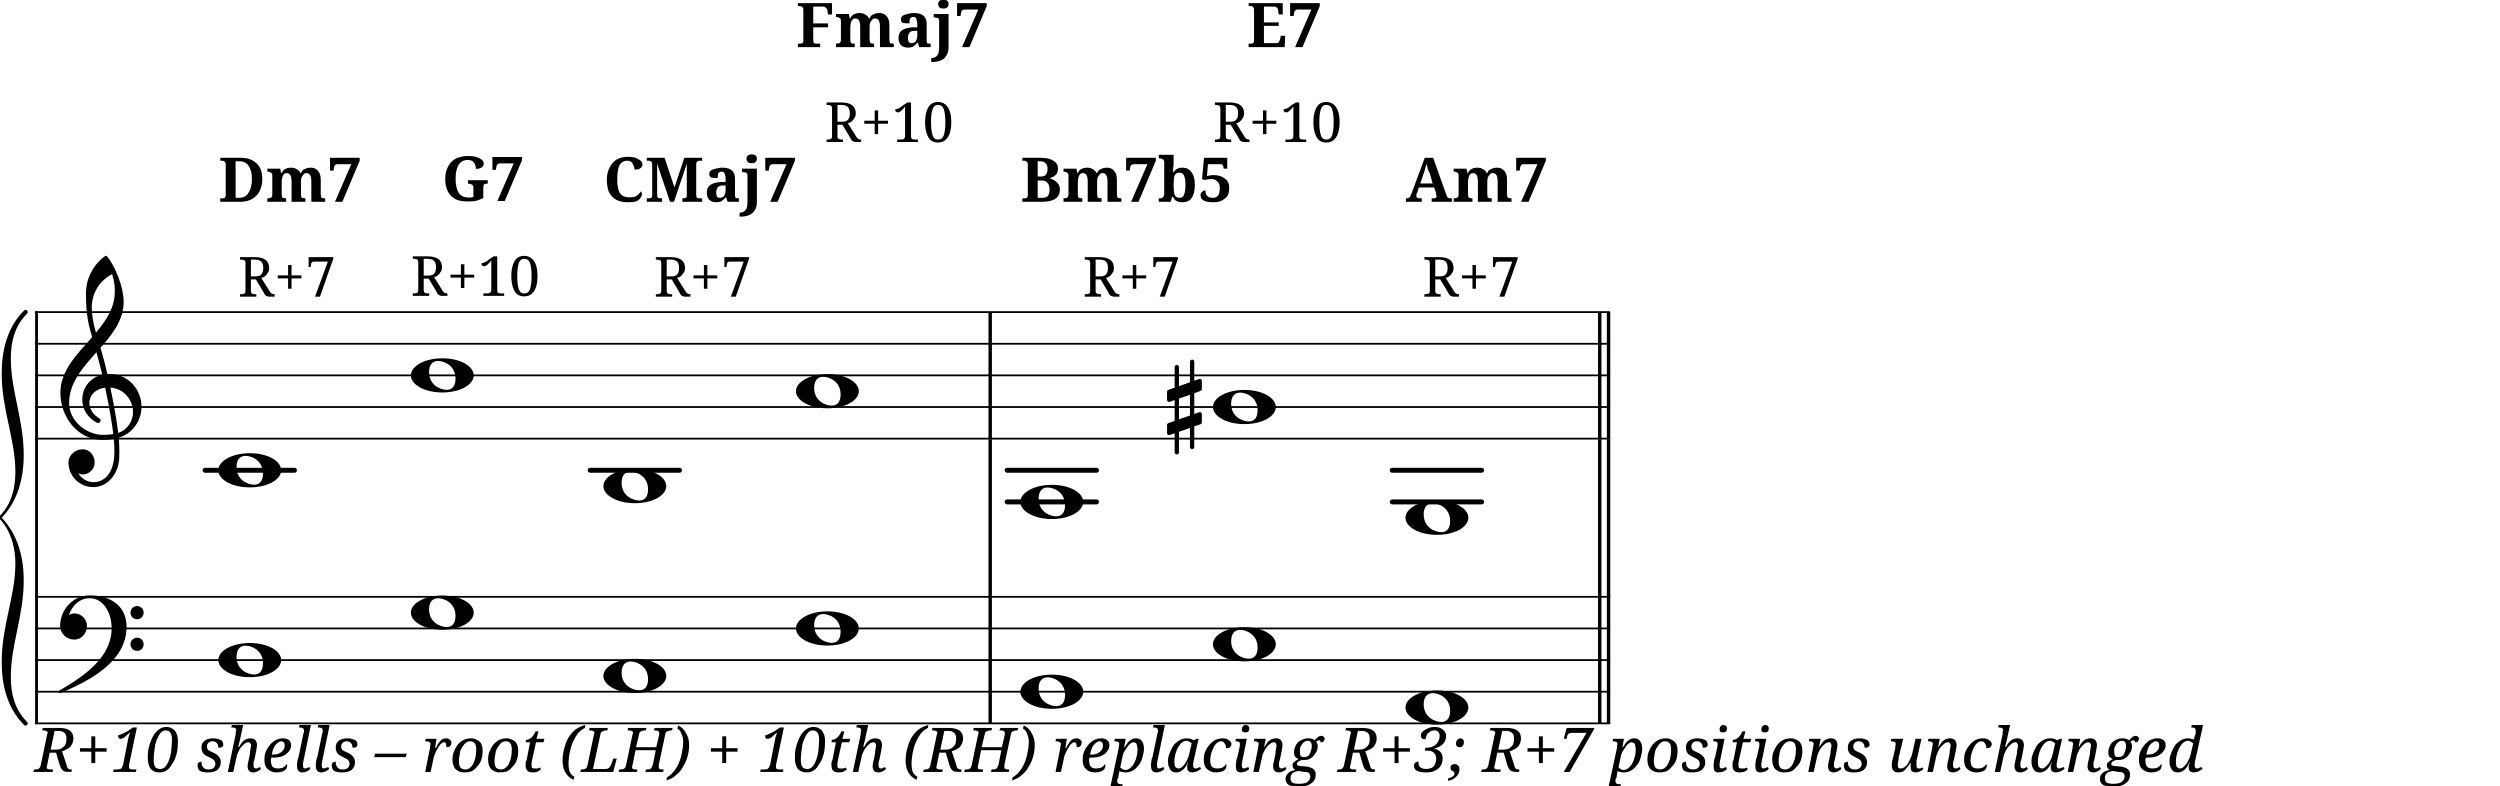
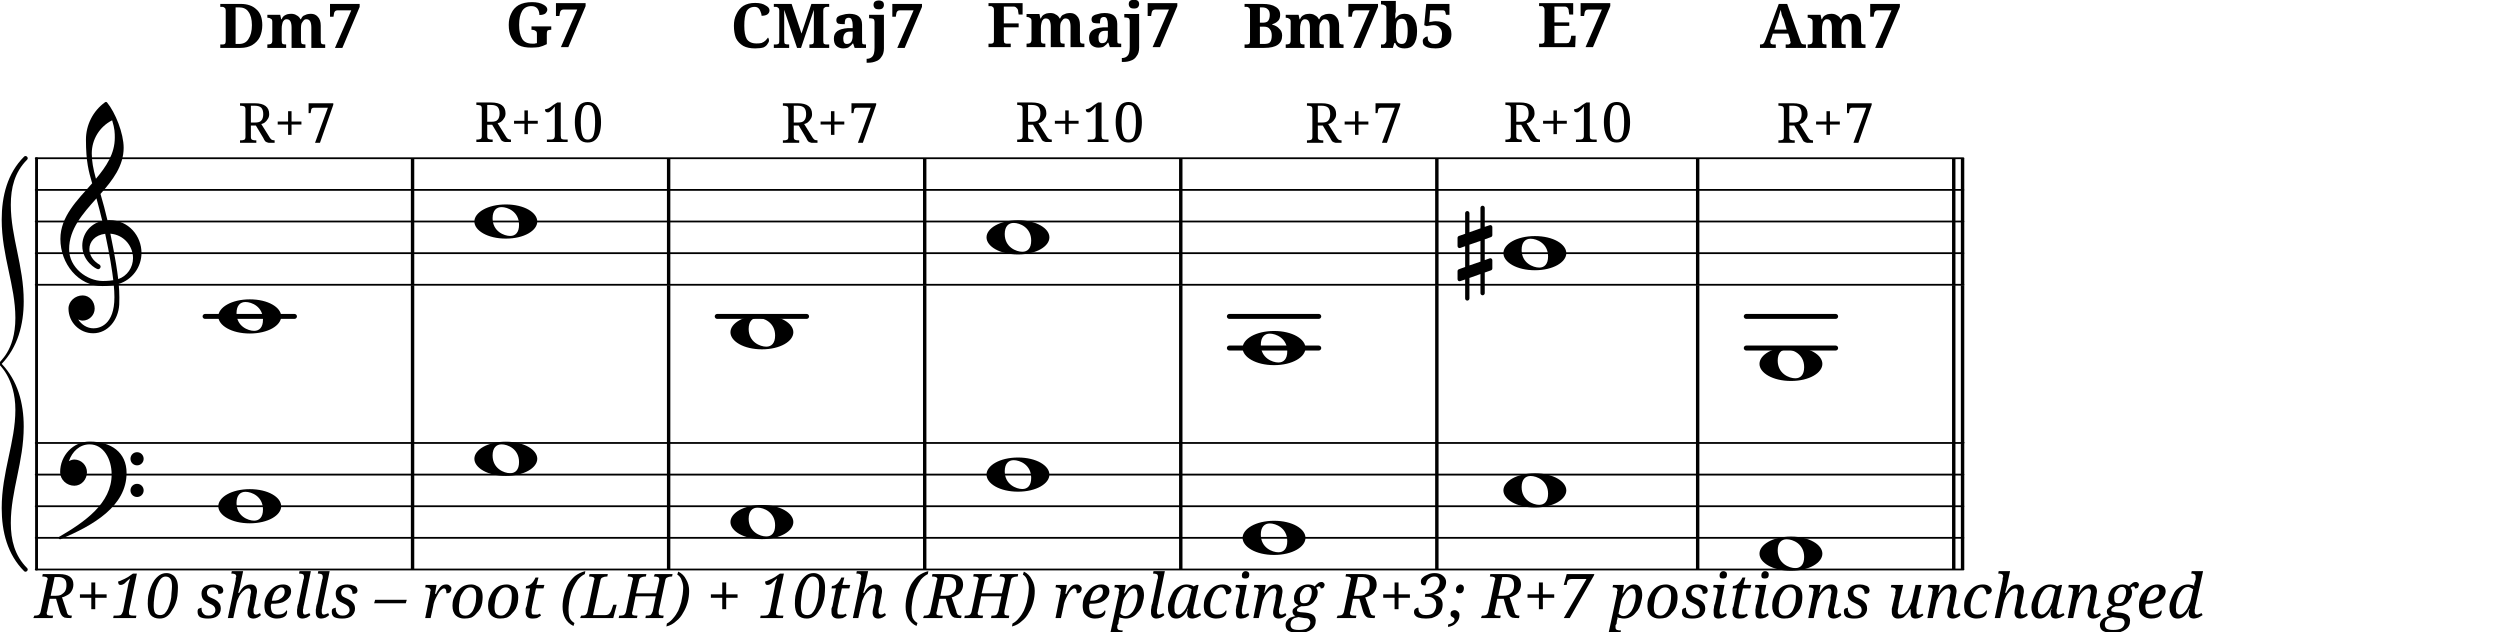
- <svg xmlns="http://www.w3.org/2000/svg" xmlns:xlink="http://www.w3.org/1999/xlink" version="1.2" width="402.75mm" height="126.58mm" viewBox="-1.101 0 79.03 24.838">
+ <svg xmlns="http://www.w3.org/2000/svg" xmlns:xlink="http://www.w3.org/1999/xlink" version="1.2" width="402.75mm" height="101.79mm" viewBox="-1.101 0 79.03 19.973">
  <style type="text/css">

tspan { white-space: pre; }

</style>
-   <g transform="translate(0, 13.8667)">
-     <line stroke-linejoin="round" stroke-linecap="round" stroke-width="0.057" stroke="currentColor" x1="0.029" y1="0" x2="49.774" y2="0" />
-   </g>
-   <g transform="translate(0, 12.8667)">
-     <line stroke-linejoin="round" stroke-linecap="round" stroke-width="0.057" stroke="currentColor" x1="0.029" y1="0" x2="49.774" y2="0" />
-   </g>
-   <g transform="translate(0, 11.8667)">
-     <line stroke-linejoin="round" stroke-linecap="round" stroke-width="0.057" stroke="currentColor" x1="0.029" y1="0" x2="49.774" y2="0" />
-   </g>
-   <g transform="translate(0, 10.8667)">
-     <line stroke-linejoin="round" stroke-linecap="round" stroke-width="0.057" stroke="currentColor" x1="0.029" y1="0" x2="49.774" y2="0" />
-   </g>
-   <g transform="translate(0, 9.8667)">
-     <line stroke-linejoin="round" stroke-linecap="round" stroke-width="0.057" stroke="currentColor" x1="0.029" y1="0" x2="49.774" y2="0" />
-   </g>
-   <g transform="translate(0, 14.8667)">
-     <rect x="42.832" y="-0.079" width="2.983" height="0.157" ry="0.079" fill="currentColor" />
-   </g>
-   <g transform="translate(0, 15.8667)">
-     <rect x="42.832" y="-0.079" width="2.983" height="0.157" ry="0.079" fill="currentColor" />
-   </g>
-   <g transform="translate(0, 14.8667)">
-     <rect x="30.658" y="-0.079" width="2.983" height="0.157" ry="0.079" fill="currentColor" />
-   </g>
-   <g transform="translate(0, 15.8667)">
-     <rect x="30.658" y="-0.079" width="2.983" height="0.157" ry="0.079" fill="currentColor" />
-   </g>
-   <g transform="translate(0, 14.8667)">
-     <rect x="17.476" y="-0.079" width="2.983" height="0.157" ry="0.079" fill="currentColor" />
-   </g>
-   <g transform="translate(0, 14.8667)">
+   <g transform="translate(19.9818, 16.0025)">
+     <rect x="0" y="-2.029" width="0.108" height="4.029" ry="0" fill="currentColor" />
+   </g>
+   <g transform="translate(52.5117, -0)">
+     <rect x="0" y="9.031" width="0.108" height="4.971" ry="0" fill="currentColor" />
+   </g>
+   <g transform="translate(52.5117, 16.0025)">
+     <rect x="0" y="-2.029" width="0.108" height="4.029" ry="0" fill="currentColor" />
+   </g>
+   <g transform="translate(11.8868, 7.0025)">
+     <rect x="0" y="-2" width="0.108" height="4.029" ry="0" fill="currentColor" />
+   </g>
+   <g transform="translate(52.5117, 7.0025)">
+     <rect x="0" y="-2" width="0.108" height="4.029" ry="0" fill="currentColor" />
+   </g>
+   <g transform="translate(11.8868, 16.0025)">
+     <rect x="0" y="-2.029" width="0.108" height="4.029" ry="0" fill="currentColor" />
+   </g>
+   <g transform="translate(44.2667, -0)">
+     <rect x="0" y="9.031" width="0.108" height="4.971" ry="0" fill="currentColor" />
+   </g>
+   <g transform="translate(11.8868, -0)">
+     <rect x="0" y="9.031" width="0.108" height="4.971" ry="0" fill="currentColor" />
+   </g>
+   <g transform="translate(19.9818, 7.0025)">
+     <rect x="0" y="-2" width="0.108" height="4.029" ry="0" fill="currentColor" />
+   </g>
+   <g transform="translate(44.2667, 16.0025)">
+     <rect x="0" y="-2.029" width="0.108" height="4.029" ry="0" fill="currentColor" />
+   </g>
+   <g transform="translate(0, 9.0025)">
+     <line stroke-linejoin="round" stroke-linecap="round" stroke-width="0.057" stroke="currentColor" x1="0.029" y1="0" x2="60.965" y2="0" />
+   </g>
+   <g transform="translate(0, 8.0025)">
+     <line stroke-linejoin="round" stroke-linecap="round" stroke-width="0.057" stroke="currentColor" x1="0.029" y1="0" x2="60.965" y2="0" />
+   </g>
+   <g transform="translate(0, 7.0025)">
+     <line stroke-linejoin="round" stroke-linecap="round" stroke-width="0.057" stroke="currentColor" x1="0.029" y1="0" x2="60.965" y2="0" />
+   </g>
+   <g transform="translate(0, 6.0025)">
+     <line stroke-linejoin="round" stroke-linecap="round" stroke-width="0.057" stroke="currentColor" x1="0.029" y1="0" x2="60.965" y2="0" />
+   </g>
+   <g transform="translate(0, 5.0025)">
+     <line stroke-linejoin="round" stroke-linecap="round" stroke-width="0.057" stroke="currentColor" x1="0.029" y1="0" x2="60.965" y2="0" />
+   </g>
+   <g transform="translate(44.2667, 7.0025)">
+     <rect x="0" y="-2" width="0.108" height="4.029" ry="0" fill="currentColor" />
+   </g>
+   <g transform="translate(36.1717, -0)">
+     <rect x="0" y="9.031" width="0.108" height="4.971" ry="0" fill="currentColor" />
+   </g>
+   <g transform="translate(19.9818, -0)">
+     <rect x="0" y="9.031" width="0.108" height="4.971" ry="0" fill="currentColor" />
+   </g>
+   <g transform="translate(28.0767, 7.0025)">
+     <rect x="0" y="-2" width="0.108" height="4.029" ry="0" fill="currentColor" />
+   </g>
+   <g transform="translate(36.1717, 16.0025)">
+     <rect x="0" y="-2.029" width="0.108" height="4.029" ry="0" fill="currentColor" />
+   </g>
+   <g transform="translate(28.0767, 16.0025)">
+     <rect x="0" y="-2.029" width="0.108" height="4.029" ry="0" fill="currentColor" />
+   </g>
+   <g transform="translate(36.1717, 7.0025)">
+     <rect x="0" y="-2" width="0.108" height="4.029" ry="0" fill="currentColor" />
+   </g>
+   <g transform="translate(28.0767, -0)">
+     <rect x="0" y="9.031" width="0.108" height="4.971" ry="0" fill="currentColor" />
+   </g>
+   <g transform="translate(60.8857, -0)">
+     <rect x="0" y="9.031" width="0.108" height="4.971" ry="0" fill="currentColor" />
+   </g>
+   <g transform="translate(60.6067, -0)">
+     <rect x="0" y="9.031" width="0.108" height="4.971" ry="0" fill="currentColor" />
+   </g>
+   <g transform="translate(60.8857, 16.0025)">
+     <rect x="0" y="-2.029" width="0.108" height="4.029" ry="0" fill="currentColor" />
+   </g>
+   <g transform="translate(60.6067, 16.0025)">
+     <rect x="0" y="-2.029" width="0.108" height="4.029" ry="0" fill="currentColor" />
+   </g>
+   <g transform="translate(60.8857, 7.0025)">
+     <rect x="0" y="-2" width="0.108" height="4.029" ry="0" fill="currentColor" />
+   </g>
+   <g transform="translate(60.6067, 7.0025)">
+     <rect x="0" y="-2" width="0.108" height="4.029" ry="0" fill="currentColor" />
+   </g>
+   <g transform="translate(0, 10.0025)">
+     <rect x="54.023" y="-0.079" width="2.983" height="0.157" ry="0.079" fill="currentColor" />
+   </g>
+   <g transform="translate(0, 11.0025)">
+     <rect x="54.023" y="-0.079" width="2.983" height="0.157" ry="0.079" fill="currentColor" />
+   </g>
+   <g transform="translate(0, 10.0025)">
+     <rect x="37.683" y="-0.079" width="2.983" height="0.157" ry="0.079" fill="currentColor" />
+   </g>
+   <g transform="translate(0, 11.0025)">
+     <rect x="37.683" y="-0.079" width="2.983" height="0.157" ry="0.079" fill="currentColor" />
+   </g>
+   <g transform="translate(0, 10.0025)">
+     <rect x="21.493" y="-0.079" width="2.983" height="0.157" ry="0.079" fill="currentColor" />
+   </g>
+   <g transform="translate(0, 10.0025)">
    <rect x="5.303" y="-0.079" width="2.983" height="0.157" ry="0.079" fill="currentColor" />
  </g>
-   <g transform="translate(0, 22.8667)">
-     <line stroke-linejoin="round" stroke-linecap="round" stroke-width="0.057" stroke="currentColor" x1="0.029" y1="0" x2="49.774" y2="0" />
-   </g>
-   <g transform="translate(0, 21.8667)">
-     <line stroke-linejoin="round" stroke-linecap="round" stroke-width="0.057" stroke="currentColor" x1="0.029" y1="0" x2="49.774" y2="0" />
-   </g>
-   <g transform="translate(0, 20.8667)">
-     <line stroke-linejoin="round" stroke-linecap="round" stroke-width="0.057" stroke="currentColor" x1="0.029" y1="0" x2="49.774" y2="0" />
-   </g>
-   <g transform="translate(0, 19.8667)">
-     <line stroke-linejoin="round" stroke-linecap="round" stroke-width="0.057" stroke="currentColor" x1="0.029" y1="0" x2="49.774" y2="0" />
-   </g>
-   <g transform="translate(0, 18.8667)">
-     <line stroke-linejoin="round" stroke-linecap="round" stroke-width="0.057" stroke="currentColor" x1="0.029" y1="0" x2="49.774" y2="0" />
-   </g>
-   <g transform="translate(49.6947, 20.8667)">
-     <rect x="0" y="-2.029" width="0.108" height="4.029" ry="0" fill="currentColor" />
-   </g>
-   <g transform="translate(49.4157, 20.8667)">
-     <rect x="0" y="-2.029" width="0.108" height="4.029" ry="0" fill="currentColor" />
-   </g>
-   <g transform="translate(30.1471, 20.8667)">
-     <rect x="0" y="-2.029" width="0.108" height="4.029" ry="0" fill="currentColor" />
-   </g>
-   <g transform="translate(49.6947, 11.8667)">
-     <rect x="0" y="-2" width="0.108" height="4.029" ry="0" fill="currentColor" />
-   </g>
-   <g transform="translate(49.4157, 11.8667)">
-     <rect x="0" y="-2" width="0.108" height="4.029" ry="0" fill="currentColor" />
-   </g>
-   <g transform="translate(30.1471, 11.8667)">
-     <rect x="0" y="-2" width="0.108" height="4.029" ry="0" fill="currentColor" />
-   </g>
-   <g transform="translate(49.6947, -0)">
-     <rect x="0" y="13.895" width="0.108" height="4.971" ry="0" fill="currentColor" />
-   </g>
-   <g transform="translate(49.4157, -0)">
-     <rect x="0" y="13.895" width="0.108" height="4.971" ry="0" fill="currentColor" />
-   </g>
-   <g transform="translate(30.1471, -0)">
-     <rect x="0" y="13.895" width="0.108" height="4.971" ry="0" fill="currentColor" />
-   </g>
-   <a style="color:inherit;" xlink:href="textedit:///workspaces/Build-testing/assets/notation/voicing-chord-shells-10ths.ly:27:6:7">
-     <g transform="translate(37.2421, 12.8667)">
-       <path transform="scale(0.004, -0.004)" d="M215 114c-41 0 -71 -27 -71 -88c0 -104 91 -140 139 -140c41 0 70 27 70 88c0 104 -90 140 -138 140zM249 135c145 0 248 -64 248 -135s-103 -135 -248 -135s-249 64 -249 135s104 135 249 135z" fill="currentColor" />
-     </g>
-   </a>
-   <a style="color:inherit;" xlink:href="textedit:///workspaces/Build-testing/assets/notation/voicing-chord-shells-10ths.ly:27:11:12">
-     <g transform="translate(38.3076, 1.4893)">
+   <g transform="translate(0, 18.0025)">
+     <line stroke-linejoin="round" stroke-linecap="round" stroke-width="0.057" stroke="currentColor" x1="0.029" y1="0" x2="60.965" y2="0" />
+   </g>
+   <g transform="translate(0, 17.0025)">
+     <line stroke-linejoin="round" stroke-linecap="round" stroke-width="0.057" stroke="currentColor" x1="0.029" y1="0" x2="60.965" y2="0" />
+   </g>
+   <g transform="translate(0, 16.0025)">
+     <line stroke-linejoin="round" stroke-linecap="round" stroke-width="0.057" stroke="currentColor" x1="0.029" y1="0" x2="60.965" y2="0" />
+   </g>
+   <g transform="translate(0, 15.0025)">
+     <line stroke-linejoin="round" stroke-linecap="round" stroke-width="0.057" stroke="currentColor" x1="0.029" y1="0" x2="60.965" y2="0" />
+   </g>
+   <g transform="translate(0, 14.0025)">
+     <line stroke-linejoin="round" stroke-linecap="round" stroke-width="0.057" stroke="currentColor" x1="0.029" y1="0" x2="60.965" y2="0" />
+   </g>
+   <a style="color:inherit;" xlink:href="textedit:///workspaces/Build-testing/assets/notation/voicing-chord-shells-10ths.ly:31:6:7">
+     <g transform="translate(46.4249, 8.0025)">
+       <path transform="scale(0.004, -0.004)" d="M215 114c-41 0 -71 -27 -71 -88c0 -104 91 -140 139 -140c41 0 70 27 70 88c0 104 -90 140 -138 140zM249 135c145 0 248 -64 248 -135s-103 -135 -248 -135s-249 64 -249 135s104 135 249 135z" fill="currentColor" />
+     </g>
+   </a>
+   <a style="color:inherit;" xlink:href="textedit:///workspaces/Build-testing/assets/notation/voicing-chord-shells-10ths.ly:31:11:12">
+     <g transform="translate(47.4904, 1.4893)">
      <text font-family="serif" font-weight="bold" font-size="1.96" text-anchor="start" fill="currentColor">
        <tspan>E7</tspan>
      </text>
    </g>
-     <g transform="translate(37.2421, 4.4893)">
+     <g transform="translate(46.4249, 4.4893)">
      <text font-family="serif" font-size="1.746" text-anchor="start" fill="currentColor">
        <tspan>R+10</tspan>
      </text>
    </g>
  </a>
-   <a style="color:inherit;" xlink:href="textedit:///workspaces/Build-testing/assets/notation/voicing-chord-shells-10ths.ly:42:6:7">
-     <g transform="translate(37.2421, 20.3667)">
+   <a style="color:inherit;" xlink:href="textedit:///workspaces/Build-testing/assets/notation/voicing-chord-shells-10ths.ly:51:6:7">
+     <g transform="translate(46.4249, 15.5025)">
+       <path transform="scale(0.004, -0.004)" d="M215 114c-41 0 -71 -27 -71 -88c0 -104 91 -140 139 -140c41 0 70 27 70 88c0 104 -90 140 -138 140zM249 135c145 0 248 -64 248 -135s-103 -135 -248 -135s-249 64 -249 135s104 135 249 135z" fill="currentColor" />
+     </g>
+   </a>
+   <a style="color:inherit;" xlink:href="textedit:///workspaces/Build-testing/assets/notation/voicing-chord-shells-10ths.ly:29:6:7">
+     <g transform="translate(38.1799, 11.0025)">
+       <path transform="scale(0.004, -0.004)" d="M215 114c-41 0 -71 -27 -71 -88c0 -104 91 -140 139 -140c41 0 70 27 70 88c0 104 -90 140 -138 140zM249 135c145 0 248 -64 248 -135s-103 -135 -248 -135s-249 64 -249 135s104 135 249 135z" fill="currentColor" />
+     </g>
+   </a>
+   <a style="color:inherit;" xlink:href="textedit:///workspaces/Build-testing/assets/notation/voicing-chord-shells-10ths.ly:29:8:9">
+     <g transform="translate(38.1799, 1.514)">
+       <text font-family="serif" font-weight="bold" font-size="1.96" text-anchor="start" fill="currentColor">
+         <tspan>Bm7b5</tspan>
+       </text>
+     </g>
+     <g transform="translate(40.152, 4.514)">
+       <text font-family="serif" font-size="1.746" text-anchor="start" fill="currentColor">
+         <tspan>R+7</tspan>
+       </text>
+     </g>
+   </a>
+   <a style="color:inherit;" xlink:href="textedit:///workspaces/Build-testing/assets/notation/voicing-chord-shells-10ths.ly:49:6:7">
+     <g transform="translate(38.1799, 17.0025)">
+       <path transform="scale(0.004, -0.004)" d="M215 114c-41 0 -71 -27 -71 -88c0 -104 91 -140 139 -140c41 0 70 27 70 88c0 104 -90 140 -138 140zM249 135c145 0 248 -64 248 -135s-103 -135 -248 -135s-249 64 -249 135s104 135 249 135z" fill="currentColor" />
+     </g>
+   </a>
+   <a style="color:inherit;" xlink:href="textedit:///workspaces/Build-testing/assets/notation/voicing-chord-shells-10ths.ly:33:8:9">
+     <g transform="translate(54.5199, 1.514)">
+       <text font-family="serif" font-weight="bold" font-size="1.96" text-anchor="start" fill="currentColor">
+         <tspan>Am7</tspan>
+       </text>
+     </g>
+     <g transform="translate(55.0556, 4.514)">
+       <text font-family="serif" font-size="1.746" text-anchor="start" fill="currentColor">
+         <tspan>R+7</tspan>
+       </text>
+     </g>
+   </a>
+   <a style="color:inherit;" xlink:href="textedit:///workspaces/Build-testing/assets/notation/voicing-chord-shells-10ths.ly:53:6:7">
+     <g transform="translate(54.5199, 17.5025)">
+       <path transform="scale(0.004, -0.004)" d="M215 114c-41 0 -71 -27 -71 -88c0 -104 91 -140 139 -140c41 0 70 27 70 88c0 104 -90 140 -138 140zM249 135c145 0 248 -64 248 -135s-103 -135 -248 -135s-249 64 -249 135s104 135 249 135z" fill="currentColor" />
+     </g>
+   </a>
+   <a style="color:inherit;" xlink:href="textedit:///workspaces/Build-testing/assets/notation/voicing-chord-shells-10ths.ly:33:6:7">
+     <g transform="translate(54.5199, 11.5025)">
+       <path transform="scale(0.004, -0.004)" d="M215 114c-41 0 -71 -27 -71 -88c0 -104 91 -140 139 -140c41 0 70 27 70 88c0 104 -90 140 -138 140zM249 135c145 0 248 -64 248 -135s-103 -135 -248 -135s-249 64 -249 135s104 135 249 135z" fill="currentColor" />
+     </g>
+   </a>
+   <g transform="translate(44.9749, 8.0025)">
+     <path transform="scale(0.004, -0.004)" d="M0 121c0 7 5 13 11 15l49 17v163c0 9 8 17 17 17s17 -8 17 -17v-151l87 31v162c0 9 8 17 17 17s17 -8 17 -17v-150l39 13c10 4 21 -4 21 -15v-64c0 -7 -5 -13 -11 -15l-49 -18v-164l39 14c10 4 21 -4 21 -15v-65c0 -7 -5 -13 -11 -15l-49 -17v-163c0 -9 -8 -17 -17 -17 s-17 8 -17 17v151l-87 -31v-162c0 -9 -8 -17 -17 -17s-17 8 -17 17v150l-39 -13c-10 -4 -21 4 -21 15v64c0 7 5 13 11 15l49 18v164l-39 -14c-10 -4 -21 4 -21 15v65zM181 97l-87 -30v-164l87 30v164z" fill="currentColor" />
+   </g>
+   <a style="color:inherit;" xlink:href="textedit:///workspaces/Build-testing/assets/notation/voicing-chord-shells-10ths.ly:23:6:7">
+     <g transform="translate(13.895, 7.0025)">
+       <path transform="scale(0.004, -0.004)" d="M215 114c-41 0 -71 -27 -71 -88c0 -104 91 -140 139 -140c41 0 70 27 70 88c0 104 -90 140 -138 140zM249 135c145 0 248 -64 248 -135s-103 -135 -248 -135s-249 64 -249 135s104 135 249 135z" fill="currentColor" />
+     </g>
+   </a>
+   <a style="color:inherit;" xlink:href="textedit:///workspaces/Build-testing/assets/notation/voicing-chord-shells-10ths.ly:23:9:10">
+     <g transform="translate(14.8722, 1.4893)">
+       <text font-family="serif" font-weight="bold" font-size="1.96" text-anchor="start" fill="currentColor">
+         <tspan>G7</tspan>
+       </text>
+     </g>
+     <g transform="translate(13.895, 4.4893)">
+       <text font-family="serif" font-size="1.746" text-anchor="start" fill="currentColor">
+         <tspan>R+10</tspan>
+       </text>
+     </g>
+   </a>
+   <a style="color:inherit;" xlink:href="textedit:///workspaces/Build-testing/assets/notation/voicing-chord-shells-10ths.ly:43:6:7">
+     <g transform="translate(13.895, 14.5025)">
      <path transform="scale(0.004, -0.004)" d="M215 114c-41 0 -71 -27 -71 -88c0 -104 91 -140 139 -140c41 0 70 27 70 88c0 104 -90 140 -138 140zM249 135c145 0 248 -64 248 -135s-103 -135 -248 -135s-249 64 -249 135s104 135 249 135z" fill="currentColor" />
    </g>
  </a>
  <a style="color:inherit;" xlink:href="textedit:///workspaces/Build-testing/assets/notation/voicing-chord-shells-10ths.ly:41:6:7">
-     <g transform="translate(31.1553, 21.8667)">
-       <path transform="scale(0.004, -0.004)" d="M215 114c-41 0 -71 -27 -71 -88c0 -104 91 -140 139 -140c41 0 70 27 70 88c0 104 -90 140 -138 140zM249 135c145 0 248 -64 248 -135s-103 -135 -248 -135s-249 64 -249 135s104 135 249 135z" fill="currentColor" />
-     </g>
-   </a>
-   <a style="color:inherit;" xlink:href="textedit:///workspaces/Build-testing/assets/notation/voicing-chord-shells-10ths.ly:26:8:9">
-     <g transform="translate(31.1553, 6.3783)">
-       <text font-family="serif" font-weight="bold" font-size="1.96" text-anchor="start" fill="currentColor">
-         <tspan>Bm7b5</tspan>
-       </text>
-     </g>
-     <g transform="translate(33.1274, 9.3783)">
+     <g transform="translate(5.8, 16.0025)">
+       <path transform="scale(0.004, -0.004)" d="M215 114c-41 0 -71 -27 -71 -88c0 -104 91 -140 139 -140c41 0 70 27 70 88c0 104 -90 140 -138 140zM249 135c145 0 248 -64 248 -135s-103 -135 -248 -135s-249 64 -249 135s104 135 249 135z" fill="currentColor" />
+     </g>
+   </a>
+   <g transform="translate(-0.2911, 11.5025)">
+     <path transform="scale(0.004, -0.004)" d="M-81 -363c0 252 -132 360 -132 363c0 18 132 96 132 363c0 258 -108 489 -108 777c0 186 45 366 177 498c15 15 39 -9 24 -24c-99 -99 -129 -222 -129 -357c0 -255 102 -480 102 -762c0 -186 -48 -363 -174 -495c126 -132 174 -309 174 -495c0 -282 -102 -507 -102 -762 c0 -135 30 -258 129 -357c15 -15 -9 -39 -24 -24c-132 132 -177 312 -177 498c0 288 108 519 108 777z" fill="currentColor" />
+   </g>
+   <g transform="translate(0.0089, 11.5025)">
+     <rect x="0" y="-6.529" width="0.091" height="13.057" ry="0.029" fill="currentColor" />
+   </g>
+   <a style="color:inherit;" xlink:href="textedit:///workspaces/Build-testing/assets/notation/voicing-chord-shells-10ths.ly:21:6:7">
+     <g transform="translate(5.8, 10.0025)">
+       <path transform="scale(0.004, -0.004)" d="M215 114c-41 0 -71 -27 -71 -88c0 -104 91 -140 139 -140c41 0 70 27 70 88c0 104 -90 140 -138 140zM249 135c145 0 248 -64 248 -135s-103 -135 -248 -135s-249 64 -249 135s104 135 249 135z" fill="currentColor" />
+     </g>
+   </a>
+   <a style="color:inherit;" xlink:href="textedit:///workspaces/Build-testing/assets/notation/voicing-chord-shells-10ths.ly:21:9:10">
+     <g transform="translate(5.8, 1.514)">
+       <text font-family="serif" font-weight="bold" font-size="1.96" text-anchor="start" fill="currentColor">
+         <tspan>Dm7</tspan>
+       </text>
+     </g>
+     <g transform="translate(6.424, 4.514)">
      <text font-family="serif" font-size="1.746" text-anchor="start" fill="currentColor">
        <tspan>R+7</tspan>
      </text>
    </g>
  </a>
-   <a style="color:inherit;" xlink:href="textedit:///workspaces/Build-testing/assets/notation/voicing-chord-shells-10ths.ly:26:6:7">
-     <g transform="translate(31.1553, 15.8667)">
-       <path transform="scale(0.004, -0.004)" d="M215 114c-41 0 -71 -27 -71 -88c0 -104 91 -140 139 -140c41 0 70 27 70 88c0 104 -90 140 -138 140zM249 135c145 0 248 -64 248 -135s-103 -135 -248 -135s-249 64 -249 135s104 135 249 135z" fill="currentColor" />
-     </g>
-   </a>
-   <a style="color:inherit;" xlink:href="textedit:///workspaces/Build-testing/assets/notation/voicing-chord-shells-10ths.ly:43:6:7">
-     <g transform="translate(43.3289, 22.3667)">
-       <path transform="scale(0.004, -0.004)" d="M215 114c-41 0 -71 -27 -71 -88c0 -104 91 -140 139 -140c41 0 70 27 70 88c0 104 -90 140 -138 140zM249 135c145 0 248 -64 248 -135s-103 -135 -248 -135s-249 64 -249 135s104 135 249 135z" fill="currentColor" />
-     </g>
-   </a>
-   <a style="color:inherit;" xlink:href="textedit:///workspaces/Build-testing/assets/notation/voicing-chord-shells-10ths.ly:28:8:9">
-     <g transform="translate(43.3289, 6.3783)">
-       <text font-family="serif" font-weight="bold" font-size="1.96" text-anchor="start" fill="currentColor">
-         <tspan>Am7</tspan>
-       </text>
-     </g>
-     <g transform="translate(43.8646, 9.3783)">
-       <text font-family="serif" font-size="1.746" text-anchor="start" fill="currentColor">
-         <tspan>R+7</tspan>
-       </text>
-     </g>
-   </a>
-   <a style="color:inherit;" xlink:href="textedit:///workspaces/Build-testing/assets/notation/voicing-chord-shells-10ths.ly:28:6:7">
-     <g transform="translate(43.3289, 16.3667)">
-       <path transform="scale(0.004, -0.004)" d="M215 114c-41 0 -71 -27 -71 -88c0 -104 91 -140 139 -140c41 0 70 27 70 88c0 104 -90 140 -138 140zM249 135c145 0 248 -64 248 -135s-103 -135 -248 -135s-249 64 -249 135s104 135 249 135z" fill="currentColor" />
-     </g>
-   </a>
-   <g transform="translate(35.7921, 12.8667)">
-     <path transform="scale(0.004, -0.004)" d="M0 121c0 7 5 13 11 15l49 17v163c0 9 8 17 17 17s17 -8 17 -17v-151l87 31v162c0 9 8 17 17 17s17 -8 17 -17v-150l39 13c10 4 21 -4 21 -15v-64c0 -7 -5 -13 -11 -15l-49 -18v-164l39 14c10 4 21 -4 21 -15v-65c0 -7 -5 -13 -11 -15l-49 -17v-163c0 -9 -8 -17 -17 -17 s-17 8 -17 17v151l-87 -31v-162c0 -9 -8 -17 -17 -17s-17 8 -17 17v150l-39 -13c-10 -4 -21 4 -21 15v64c0 7 5 13 11 15l49 18v164l-39 -14c-10 -4 -21 4 -21 15v65zM181 97l-87 -30v-164l87 30v164z" fill="currentColor" />
-   </g>
-   <a style="color:inherit;" xlink:href="textedit:///workspaces/Build-testing/assets/notation/voicing-chord-shells-10ths.ly:22:6:7">
-     <g transform="translate(11.8868, 11.8667)">
-       <path transform="scale(0.004, -0.004)" d="M215 114c-41 0 -71 -27 -71 -88c0 -104 91 -140 139 -140c41 0 70 27 70 88c0 104 -90 140 -138 140zM249 135c145 0 248 -64 248 -135s-103 -135 -248 -135s-249 64 -249 135s104 135 249 135z" fill="currentColor" />
-     </g>
-   </a>
-   <a style="color:inherit;" xlink:href="textedit:///workspaces/Build-testing/assets/notation/voicing-chord-shells-10ths.ly:21:9:10">
-     <g transform="translate(5.8, 6.3783)">
-       <text font-family="serif" font-weight="bold" font-size="1.96" text-anchor="start" fill="currentColor">
-         <tspan>Dm7</tspan>
-       </text>
-     </g>
-     <g transform="translate(6.424, 9.3783)">
-       <text font-family="serif" font-size="1.746" text-anchor="start" fill="currentColor">
-         <tspan>R+7</tspan>
-       </text>
-     </g>
-   </a>
-   <g transform="translate(-0.2911, 16.3667)">
-     <path transform="scale(0.004, -0.004)" d="M-81 -363c0 252 -132 360 -132 363c0 18 132 96 132 363c0 258 -108 489 -108 777c0 186 45 366 177 498c15 15 39 -9 24 -24c-99 -99 -129 -222 -129 -357c0 -255 102 -480 102 -762c0 -186 -48 -363 -174 -495c126 -132 174 -309 174 -495c0 -282 -102 -507 -102 -762 c0 -135 30 -258 129 -357c15 -15 -9 -39 -24 -24c-132 132 -177 312 -177 498c0 288 108 519 108 777z" fill="currentColor" />
-   </g>
-   <g transform="translate(0.0089, 16.3667)">
-     <rect x="0" y="-6.529" width="0.091" height="13.057" ry="0.029" fill="currentColor" />
-   </g>
-   <a style="color:inherit;" xlink:href="textedit:///workspaces/Build-testing/assets/notation/voicing-chord-shells-10ths.ly:21:6:7">
-     <g transform="translate(5.8, 14.8667)">
-       <path transform="scale(0.004, -0.004)" d="M215 114c-41 0 -71 -27 -71 -88c0 -104 91 -140 139 -140c41 0 70 27 70 88c0 104 -90 140 -138 140zM249 135c145 0 248 -64 248 -135s-103 -135 -248 -135s-249 64 -249 135s104 135 249 135z" fill="currentColor" />
-     </g>
-   </a>
-   <g transform="translate(0.8, 12.8667)">
+   <g transform="translate(0.8, 8.0025)">
    <path transform="scale(0.004, -0.004)" d="M264 -594c47 0 165 26 165 246c0 32 -2 64 -5 96c-5 -1 -44 -8 -89 -8c-193 0 -333 178 -333 372c0 178 133 306 251 440c-27 93 -49 170 -49 345c0 116 55 226 150 295c5 4 11 4 16 0c67 -81 132 -246 132 -359c0 -144 -87 -256 -183 -365c20 -69 39 -138 55 -208 c2 0 7 1 15 1c154 0 254 -127 254 -259c0 -112 -73 -212 -180 -245c3 -36 5 -72 5 -108c0 -19 0 -37 -1 -56c-7 -120 -89 -226 -206 -226c-108 0 -195 87 -195 195c0 58 53 104 112 104c54 0 95 -48 95 -104c0 -52 -43 -95 -95 -95c-12 0 -24 4 -35 9c26 -41 70 -70 121 -70 zM459 -205c71 24 117 92 117 166c0 92 -69 184 -179 193c1 -5 45 -212 62 -359zM71 31c0 -146 142 -251 267 -251c1 0 46 0 82 6c-7 63 -28 201 -64 367c-79 -9 -125 -62 -125 -121c0 -44 26 -92 82 -124c4 -4 7 -9 7 -14c0 -11 -9 -21 -20 -21c-14 0 -125 62 -125 186 c0 88 57 173 158 196c-14 60 -30 119 -46 178c-108 -121 -216 -242 -216 -402zM411 1050c-99 -50 -161 -151 -161 -262c0 -59 11 -123 33 -200c82 97 149 198 149 325c0 35 0 69 -21 137z" fill="currentColor" />
  </g>
  <a style="color:inherit;" xlink:href="textedit:///workspaces/Build-testing/assets/notation/voicing-chord-shells-10ths.ly:18:6:7">
</a>
-   <a style="color:inherit;" xlink:href="textedit:///workspaces/Build-testing/assets/notation/voicing-chord-shells-10ths.ly:36:6:7">
-     <g transform="translate(5.8, 20.8667)">
-       <path transform="scale(0.004, -0.004)" d="M215 114c-41 0 -71 -27 -71 -88c0 -104 91 -140 139 -140c41 0 70 27 70 88c0 104 -90 140 -138 140zM249 135c145 0 248 -64 248 -135s-103 -135 -248 -135s-249 64 -249 135s104 135 249 135z" fill="currentColor" />
-     </g>
-   </a>
-   <g transform="translate(0.8, 19.8667)">
+   <g transform="translate(0.8, 15.0025)">
    <path transform="scale(0.004, -0.004)" d="M556 -125c0 29 23 52 52 52s52 -23 52 -52s-23 -52 -52 -52s-52 23 -52 52zM556 125c0 29 23 52 52 52s52 -23 52 -52s-23 -52 -52 -52s-52 23 -52 52zM233 261c171 0 292 -86 292 -248c0 -263 -264 -415 -517 -521c-2 -2 -5 -3 -8 -3c-6 0 -11 5 -11 11c0 3 1 6 3 8 c203 118 415 265 415 494c0 121 -64 237 -174 237c-79 0 -138 -57 -164 -133c14 8 28 13 43 13c55 0 100 -45 100 -100c0 -58 -44 -107 -100 -107c-60 0 -112 48 -112 107c0 132 103 242 233 242z" fill="currentColor" />
  </g>
-   <a style="color:inherit;" xlink:href="textedit:///workspaces/Build-testing/assets/notation/voicing-chord-shells-10ths.ly:33:6:7">
+   <a style="color:inherit;" xlink:href="textedit:///workspaces/Build-testing/assets/notation/voicing-chord-shells-10ths.ly:38:6:7">
</a>
-   <a style="color:inherit;" xlink:href="textedit:///workspaces/Build-testing/assets/notation/voicing-chord-shells-10ths.ly:24:6:7">
-     <g transform="translate(24.0603, 12.3667)">
-       <path transform="scale(0.004, -0.004)" d="M215 114c-41 0 -71 -27 -71 -88c0 -104 91 -140 139 -140c41 0 70 27 70 88c0 104 -90 140 -138 140zM249 135c145 0 248 -64 248 -135s-103 -135 -248 -135s-249 64 -249 135s104 135 249 135z" fill="currentColor" />
-     </g>
-   </a>
-   <a style="color:inherit;" xlink:href="textedit:///workspaces/Build-testing/assets/notation/voicing-chord-shells-10ths.ly:22:9:10">
-     <g transform="translate(12.864, 6.3536)">
-       <text font-family="serif" font-weight="bold" font-size="1.96" text-anchor="start" fill="currentColor">
-         <tspan>G7</tspan>
-       </text>
-     </g>
-     <g transform="translate(11.8868, 9.3536)">
+   <a style="color:inherit;" xlink:href="textedit:///workspaces/Build-testing/assets/notation/voicing-chord-shells-10ths.ly:27:6:7">
+     <g transform="translate(30.0849, 7.5025)">
+       <path transform="scale(0.004, -0.004)" d="M215 114c-41 0 -71 -27 -71 -88c0 -104 91 -140 139 -140c41 0 70 27 70 88c0 104 -90 140 -138 140zM249 135c145 0 248 -64 248 -135s-103 -135 -248 -135s-249 64 -249 135s104 135 249 135z" fill="currentColor" />
+     </g>
+   </a>
+   <a style="color:inherit;" xlink:href="textedit:///workspaces/Build-testing/assets/notation/voicing-chord-shells-10ths.ly:27:9:10">
+     <g transform="translate(30.0849, 1.4893)">
+       <text font-family="serif" font-weight="bold" font-size="1.96" text-anchor="start" fill="currentColor">
+         <tspan>Fmaj7</tspan>
+       </text>
+     </g>
+     <g transform="translate(30.9915, 4.4893)">
      <text font-family="serif" font-size="1.746" text-anchor="start" fill="currentColor">
        <tspan>R+10</tspan>
      </text>
    </g>
  </a>
-   <a style="color:inherit;" xlink:href="textedit:///workspaces/Build-testing/assets/notation/voicing-chord-shells-10ths.ly:24:9:10">
-     <g transform="translate(24.0603, 1.4893)">
-       <text font-family="serif" font-weight="bold" font-size="1.96" text-anchor="start" fill="currentColor">
-         <tspan>Fmaj7</tspan>
-       </text>
-     </g>
-     <g transform="translate(24.9669, 4.4893)">
-       <text font-family="serif" font-size="1.746" text-anchor="start" fill="currentColor">
-         <tspan>R+10</tspan>
-       </text>
-     </g>
-   </a>
-   <a style="color:inherit;" xlink:href="textedit:///workspaces/Build-testing/assets/notation/voicing-chord-shells-10ths.ly:39:6:7">
-     <g transform="translate(24.0603, 19.8667)">
-       <path transform="scale(0.004, -0.004)" d="M215 114c-41 0 -71 -27 -71 -88c0 -104 91 -140 139 -140c41 0 70 27 70 88c0 104 -90 140 -138 140zM249 135c145 0 248 -64 248 -135s-103 -135 -248 -135s-249 64 -249 135s104 135 249 135z" fill="currentColor" />
-     </g>
-   </a>
-   <a style="color:inherit;" xlink:href="textedit:///workspaces/Build-testing/assets/notation/voicing-chord-shells-10ths.ly:37:6:7">
-     <g transform="translate(11.8868, 19.3667)">
-       <path transform="scale(0.004, -0.004)" d="M215 114c-41 0 -71 -27 -71 -88c0 -104 91 -140 139 -140c41 0 70 27 70 88c0 104 -90 140 -138 140zM249 135c145 0 248 -64 248 -135s-103 -135 -248 -135s-249 64 -249 135s104 135 249 135z" fill="currentColor" />
-     </g>
-   </a>
-   <a style="color:inherit;" xlink:href="textedit:///workspaces/Build-testing/assets/notation/voicing-chord-shells-10ths.ly:38:6:7">
-     <g transform="translate(17.9736, 21.3667)">
-       <path transform="scale(0.004, -0.004)" d="M215 114c-41 0 -71 -27 -71 -88c0 -104 91 -140 139 -140c41 0 70 27 70 88c0 104 -90 140 -138 140zM249 135c145 0 248 -64 248 -135s-103 -135 -248 -135s-249 64 -249 135s104 135 249 135z" fill="currentColor" />
-     </g>
-   </a>
-   <a style="color:inherit;" xlink:href="textedit:///workspaces/Build-testing/assets/notation/voicing-chord-shells-10ths.ly:23:6:7">
-     <g transform="translate(17.9736, 15.3667)">
-       <path transform="scale(0.004, -0.004)" d="M215 114c-41 0 -71 -27 -71 -88c0 -104 91 -140 139 -140c41 0 70 27 70 88c0 104 -90 140 -138 140zM249 135c145 0 248 -64 248 -135s-103 -135 -248 -135s-249 64 -249 135s104 135 249 135z" fill="currentColor" />
-     </g>
-   </a>
-   <a style="color:inherit;" xlink:href="textedit:///workspaces/Build-testing/assets/notation/voicing-chord-shells-10ths.ly:23:8:9">
-     <g transform="translate(17.9736, 6.3783)">
+   <a style="color:inherit;" xlink:href="textedit:///workspaces/Build-testing/assets/notation/voicing-chord-shells-10ths.ly:47:6:7">
+     <g transform="translate(30.0849, 15.0025)">
+       <path transform="scale(0.004, -0.004)" d="M215 114c-41 0 -71 -27 -71 -88c0 -104 91 -140 139 -140c41 0 70 27 70 88c0 104 -90 140 -138 140zM249 135c145 0 248 -64 248 -135s-103 -135 -248 -135s-249 64 -249 135s104 135 249 135z" fill="currentColor" />
+     </g>
+   </a>
+   <a style="color:inherit;" xlink:href="textedit:///workspaces/Build-testing/assets/notation/voicing-chord-shells-10ths.ly:25:6:7">
+     <g transform="translate(21.99, 10.5025)">
+       <path transform="scale(0.004, -0.004)" d="M215 114c-41 0 -71 -27 -71 -88c0 -104 91 -140 139 -140c41 0 70 27 70 88c0 104 -90 140 -138 140zM249 135c145 0 248 -64 248 -135s-103 -135 -248 -135s-249 64 -249 135s104 135 249 135z" fill="currentColor" />
+     </g>
+   </a>
+   <a style="color:inherit;" xlink:href="textedit:///workspaces/Build-testing/assets/notation/voicing-chord-shells-10ths.ly:25:8:9">
+     <g transform="translate(21.99, 1.514)">
      <text font-family="serif" font-weight="bold" font-size="1.96" text-anchor="start" fill="currentColor">
        <tspan>CMaj7</tspan>
      </text>
    </g>
-     <g transform="translate(19.5689, 9.3783)">
+     <g transform="translate(23.5853, 4.514)">
      <text font-family="serif" font-size="1.746" text-anchor="start" fill="currentColor">
        <tspan>R+7</tspan>
      </text>
    </g>
  </a>
-   <g transform="translate(0, 24.4022)">
+   <a style="color:inherit;" xlink:href="textedit:///workspaces/Build-testing/assets/notation/voicing-chord-shells-10ths.ly:45:6:7">
+     <g transform="translate(21.99, 16.5025)">
+       <path transform="scale(0.004, -0.004)" d="M215 114c-41 0 -71 -27 -71 -88c0 -104 91 -140 139 -140c41 0 70 27 70 88c0 104 -90 140 -138 140zM249 135c145 0 248 -64 248 -135s-103 -135 -248 -135s-249 64 -249 135s104 135 249 135z" fill="currentColor" />
+     </g>
+   </a>
+   <g transform="translate(0, 19.5379)">
    <text font-family="serif" font-style="italic" font-size="1.96" text-anchor="start" fill="currentColor">
      <tspan>R+10 shells – root (LH) + 10th (RH) replacing R+3; R+7 positions unchanged</tspan>
    </text>
  </g>
</svg>
